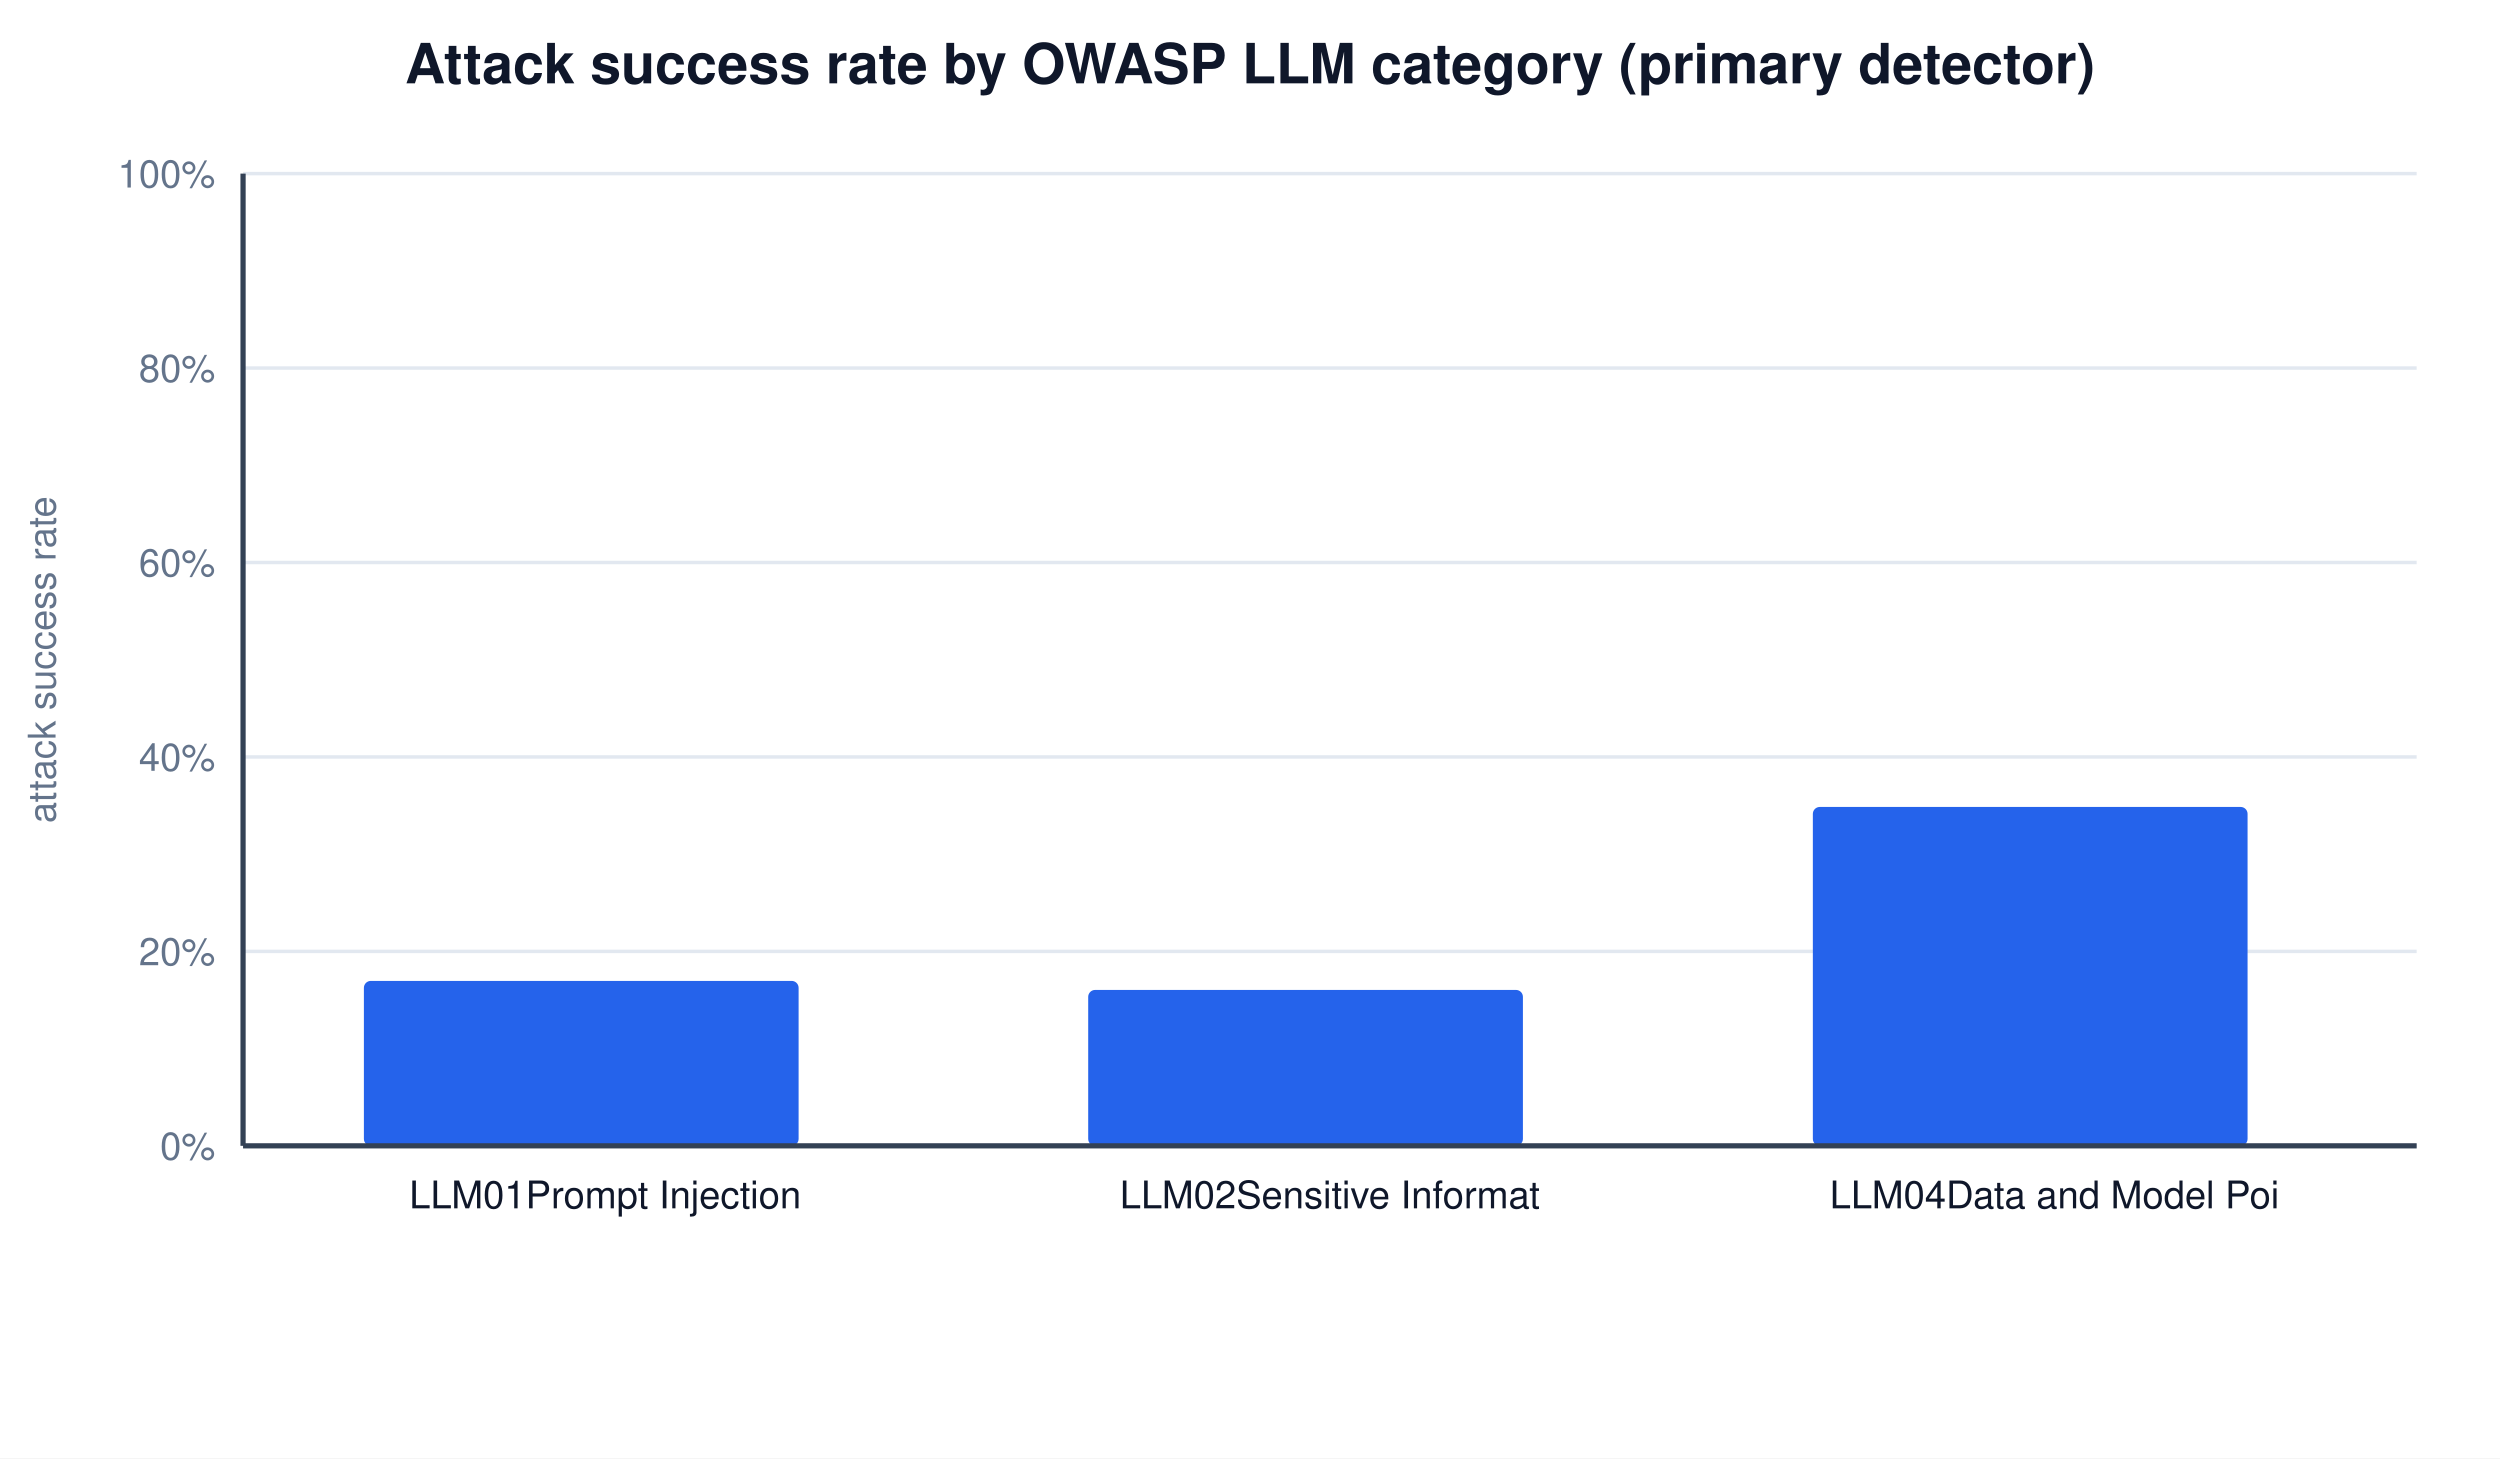
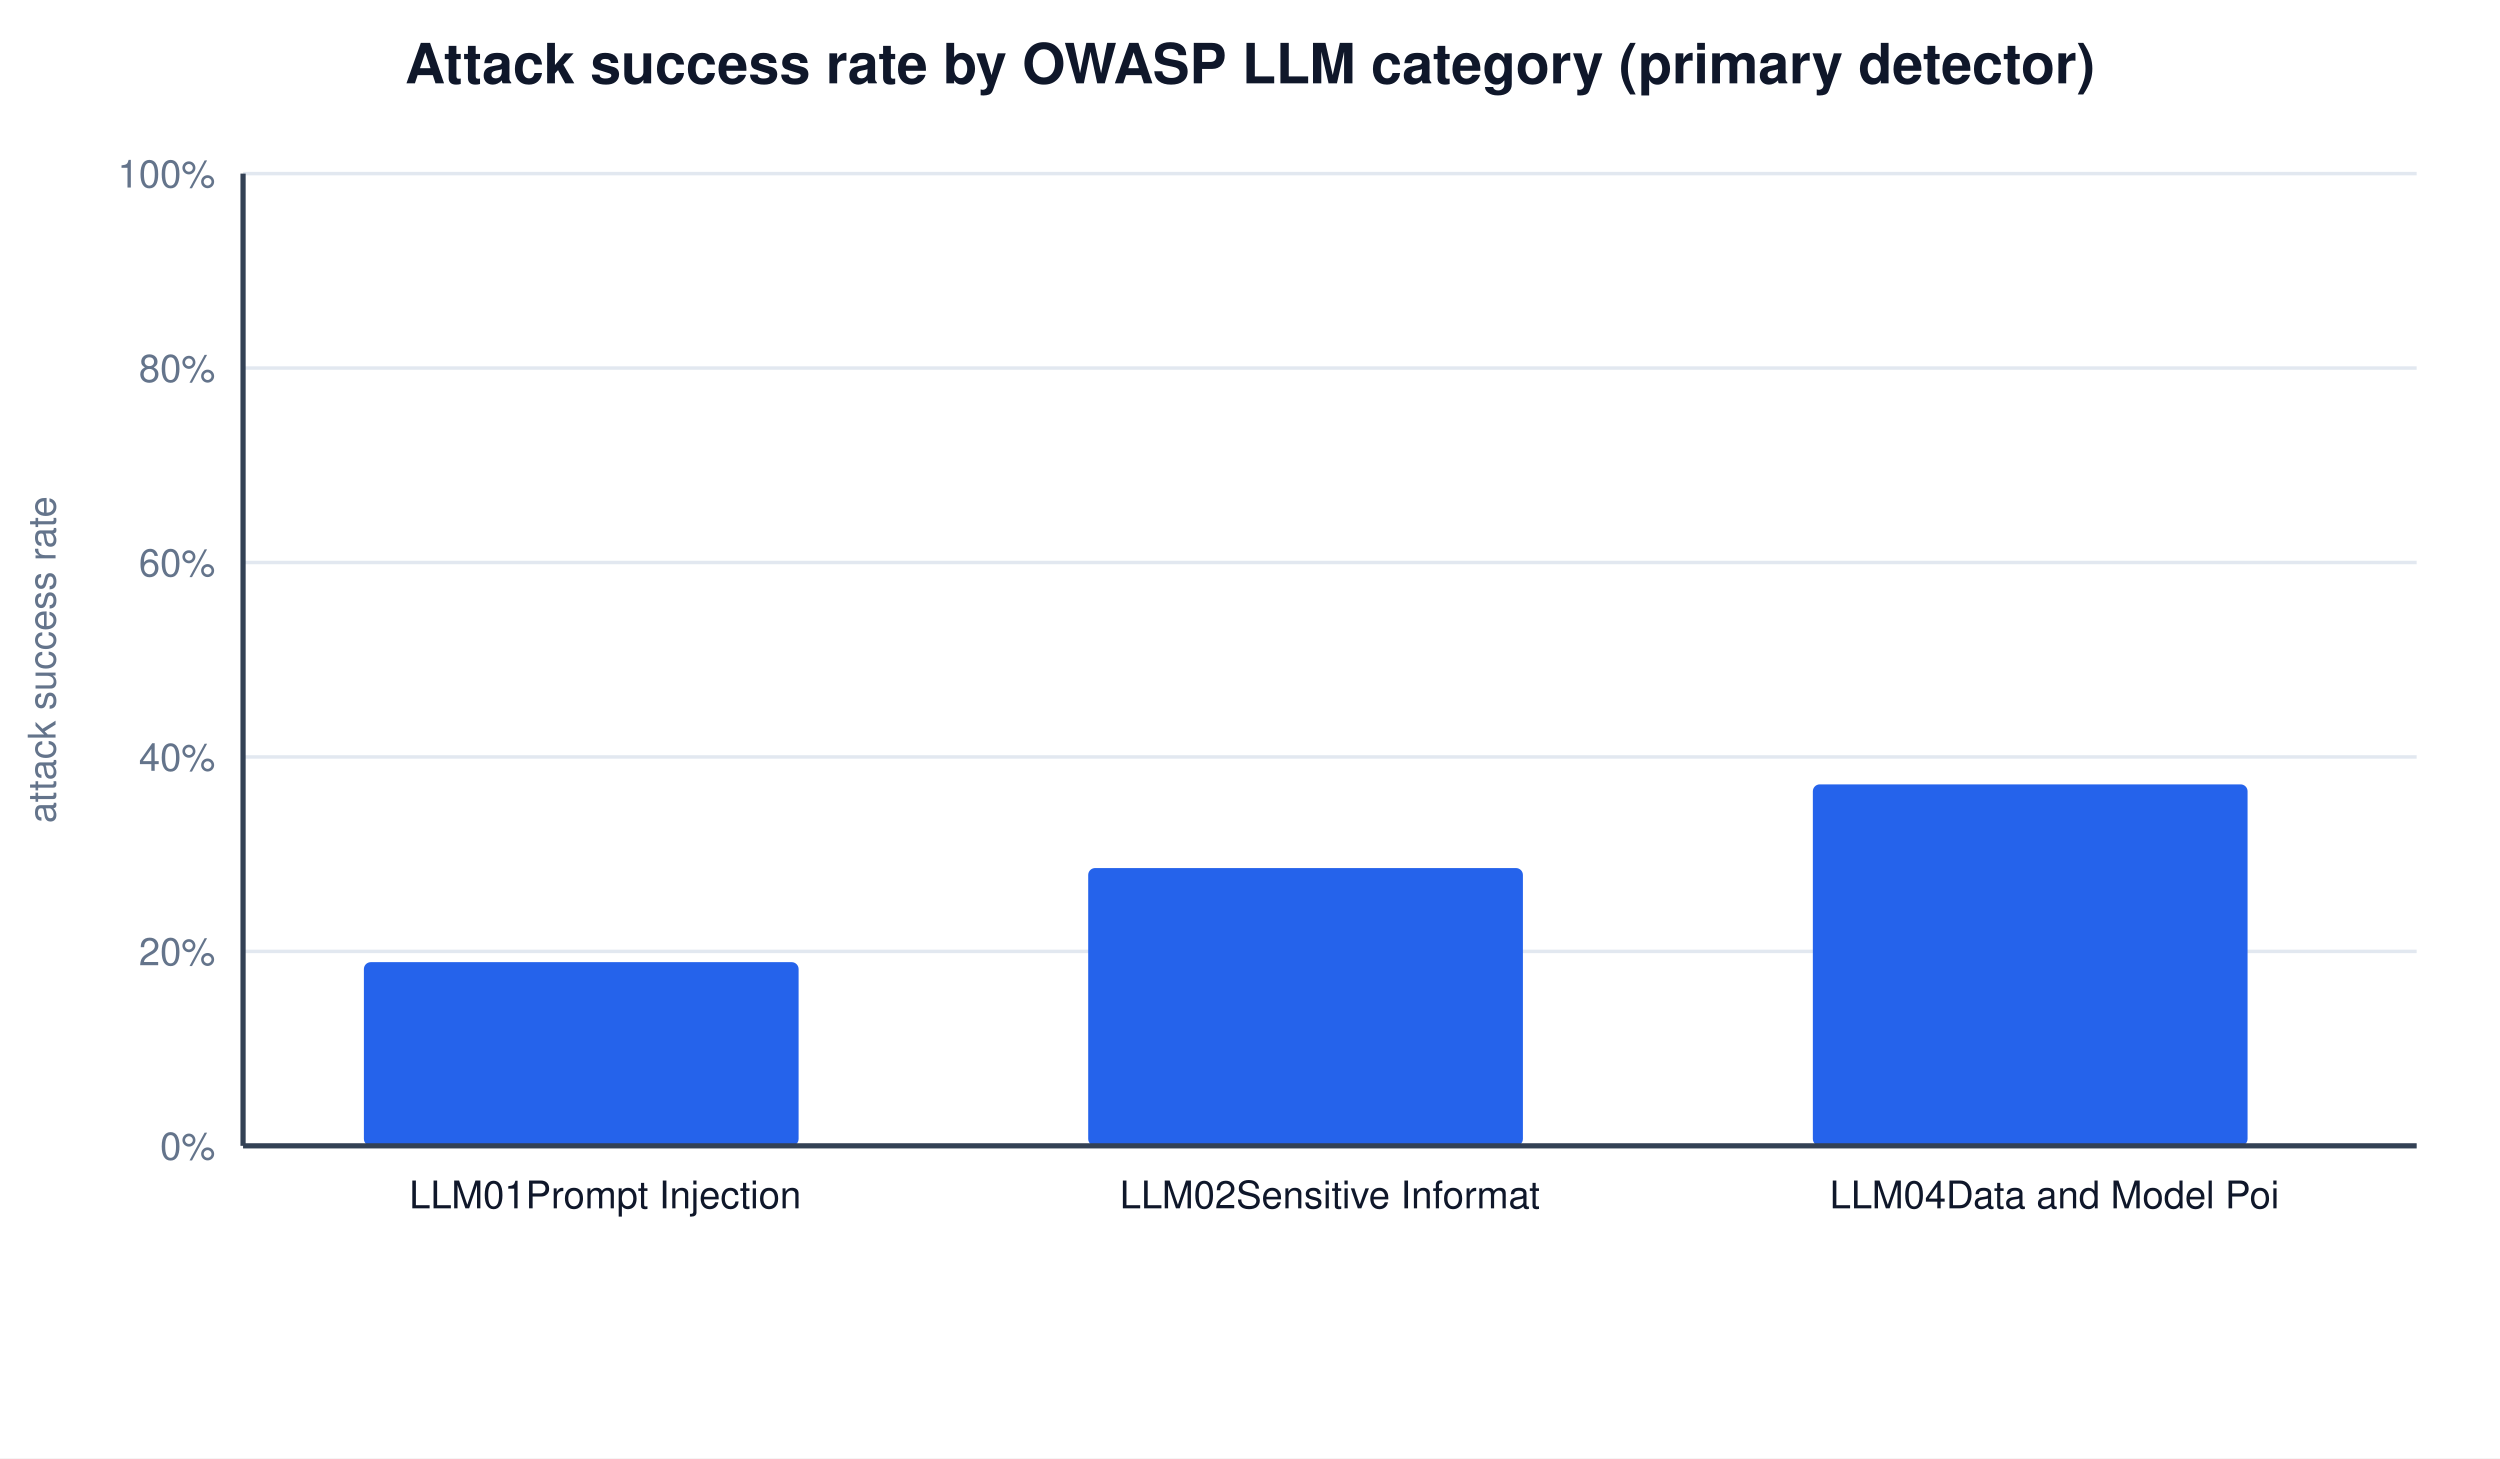
<svg xmlns="http://www.w3.org/2000/svg" viewBox="0 0 720 420" font-family="Segoe UI, Helvetica, Arial, sans-serif" font-size="13">
  <rect width="720" height="420" fill="white" />
  <text x="360.0" y="24" text-anchor="middle" font-size="16" font-weight="600" fill="#0f172a">Attack success rate by OWASP LLM category (primary detector)</text>
  <line x1="70" y1="330.0" x2="696" y2="330.0" stroke="#e2e8f0" stroke-width="1" />
  <text x="62" y="334.0" text-anchor="end" fill="#64748b" font-size="11">0%</text>
  <line x1="70" y1="274.0" x2="696" y2="274.0" stroke="#e2e8f0" stroke-width="1" />
  <text x="62" y="278.0" text-anchor="end" fill="#64748b" font-size="11">20%</text>
  <line x1="70" y1="218.0" x2="696" y2="218.0" stroke="#e2e8f0" stroke-width="1" />
  <text x="62" y="222.0" text-anchor="end" fill="#64748b" font-size="11">40%</text>
  <line x1="70" y1="162.0" x2="696" y2="162.0" stroke="#e2e8f0" stroke-width="1" />
  <text x="62" y="166.0" text-anchor="end" fill="#64748b" font-size="11">60%</text>
  <line x1="70" y1="106.0" x2="696" y2="106.0" stroke="#e2e8f0" stroke-width="1" />
  <text x="62" y="110.0" text-anchor="end" fill="#64748b" font-size="11">80%</text>
  <line x1="70" y1="50.0" x2="696" y2="50.0" stroke="#e2e8f0" stroke-width="1" />
  <text x="62" y="54.0" text-anchor="end" fill="#64748b" font-size="11">100%</text>
  <text x="16" y="190.0" text-anchor="middle" fill="#64748b" font-size="11" transform="rotate(-90 16 190.0)">attack success rate</text>
-   <rect x="104.8" y="282.5" width="125.2" height="47.5" fill="#2563eb" rx="2" />
+   <rect x="104.8" y="277.1" width="125.2" height="52.9" fill="#2563eb" rx="2" />
  <text x="174.3" y="348.0" text-anchor="middle" fill="#0f172a" font-size="11">LLM01
Prompt Injection</text>
-   <rect x="313.4" y="285.1" width="125.2" height="44.9" fill="#2563eb" rx="2" />
+   <rect x="313.4" y="250.0" width="125.2" height="80.0" fill="#2563eb" rx="2" />
  <text x="383.0" y="348.0" text-anchor="middle" fill="#0f172a" font-size="11">LLM02
Sensitive Informat</text>
-   <rect x="522.1" y="232.4" width="125.2" height="97.6" fill="#2563eb" rx="2" />
+   <rect x="522.1" y="225.9" width="125.2" height="104.1" fill="#2563eb" rx="2" />
  <text x="591.7" y="348.0" text-anchor="middle" fill="#0f172a" font-size="11">LLM04
Data and Model Poi</text>
  <line x1="70" y1="330" x2="696" y2="330" stroke="#334155" stroke-width="1.5" />
  <line x1="70" y1="50" x2="70" y2="330" stroke="#334155" stroke-width="1.5" />
</svg>
